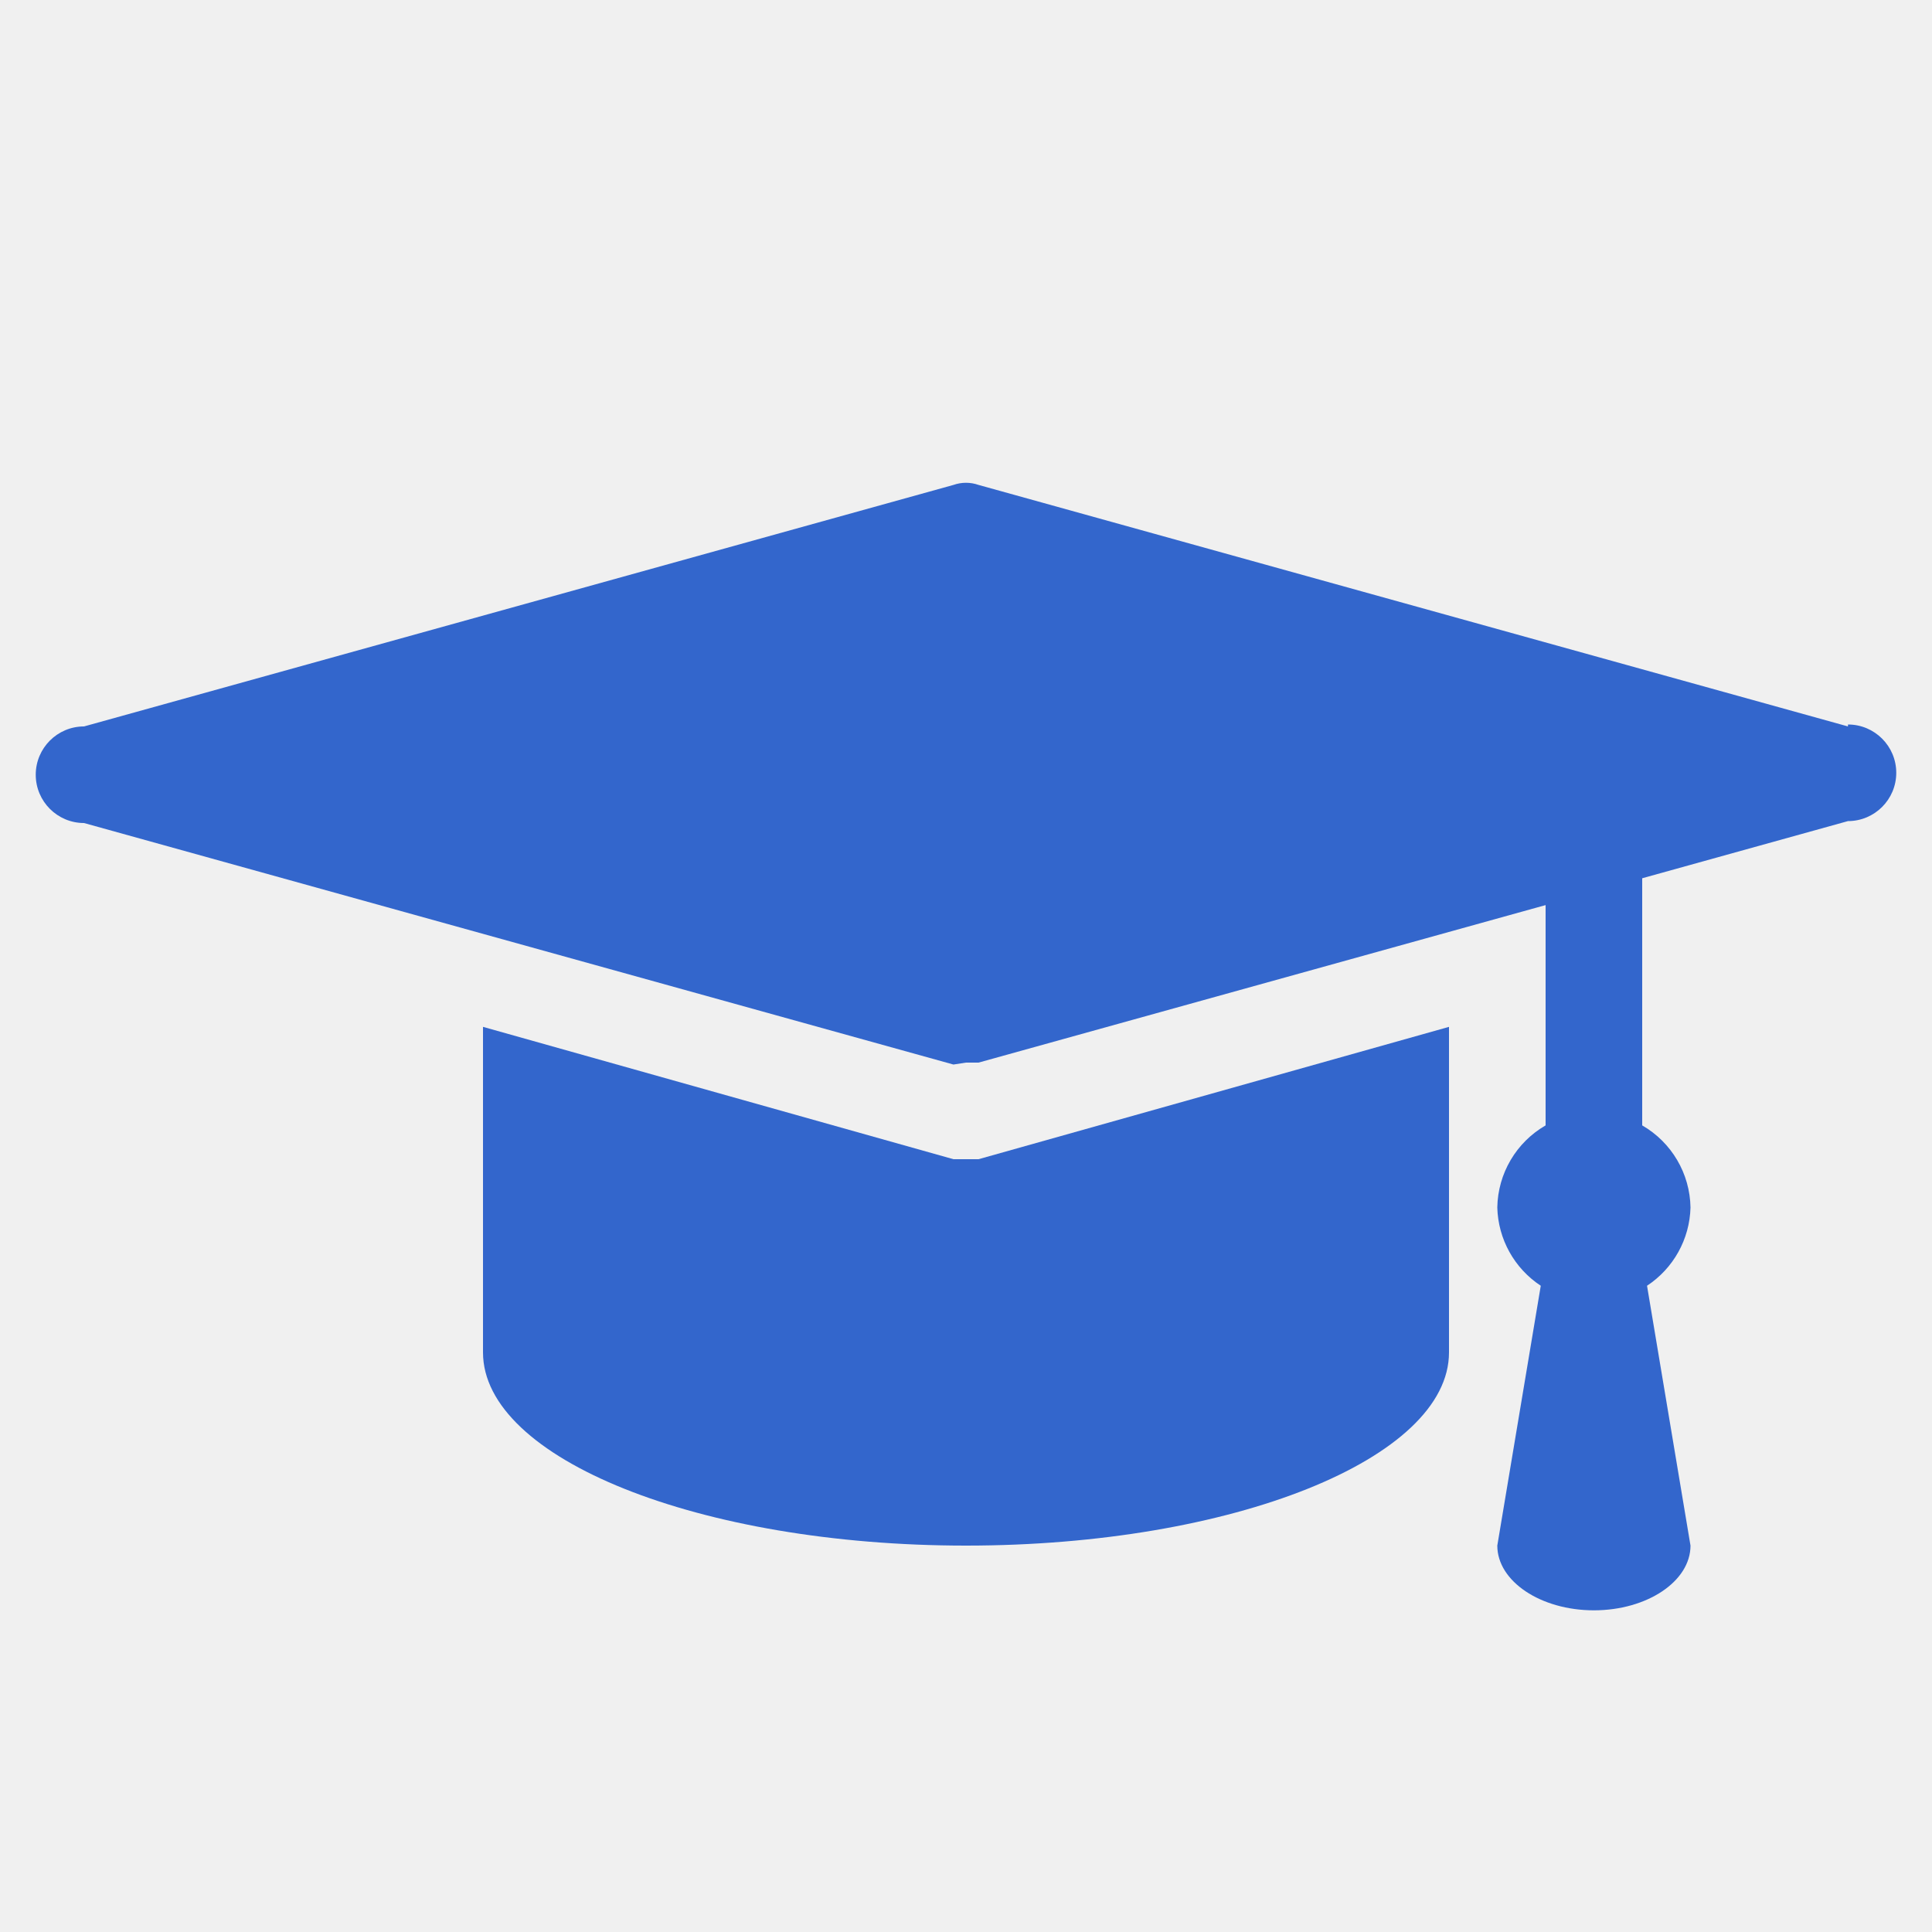
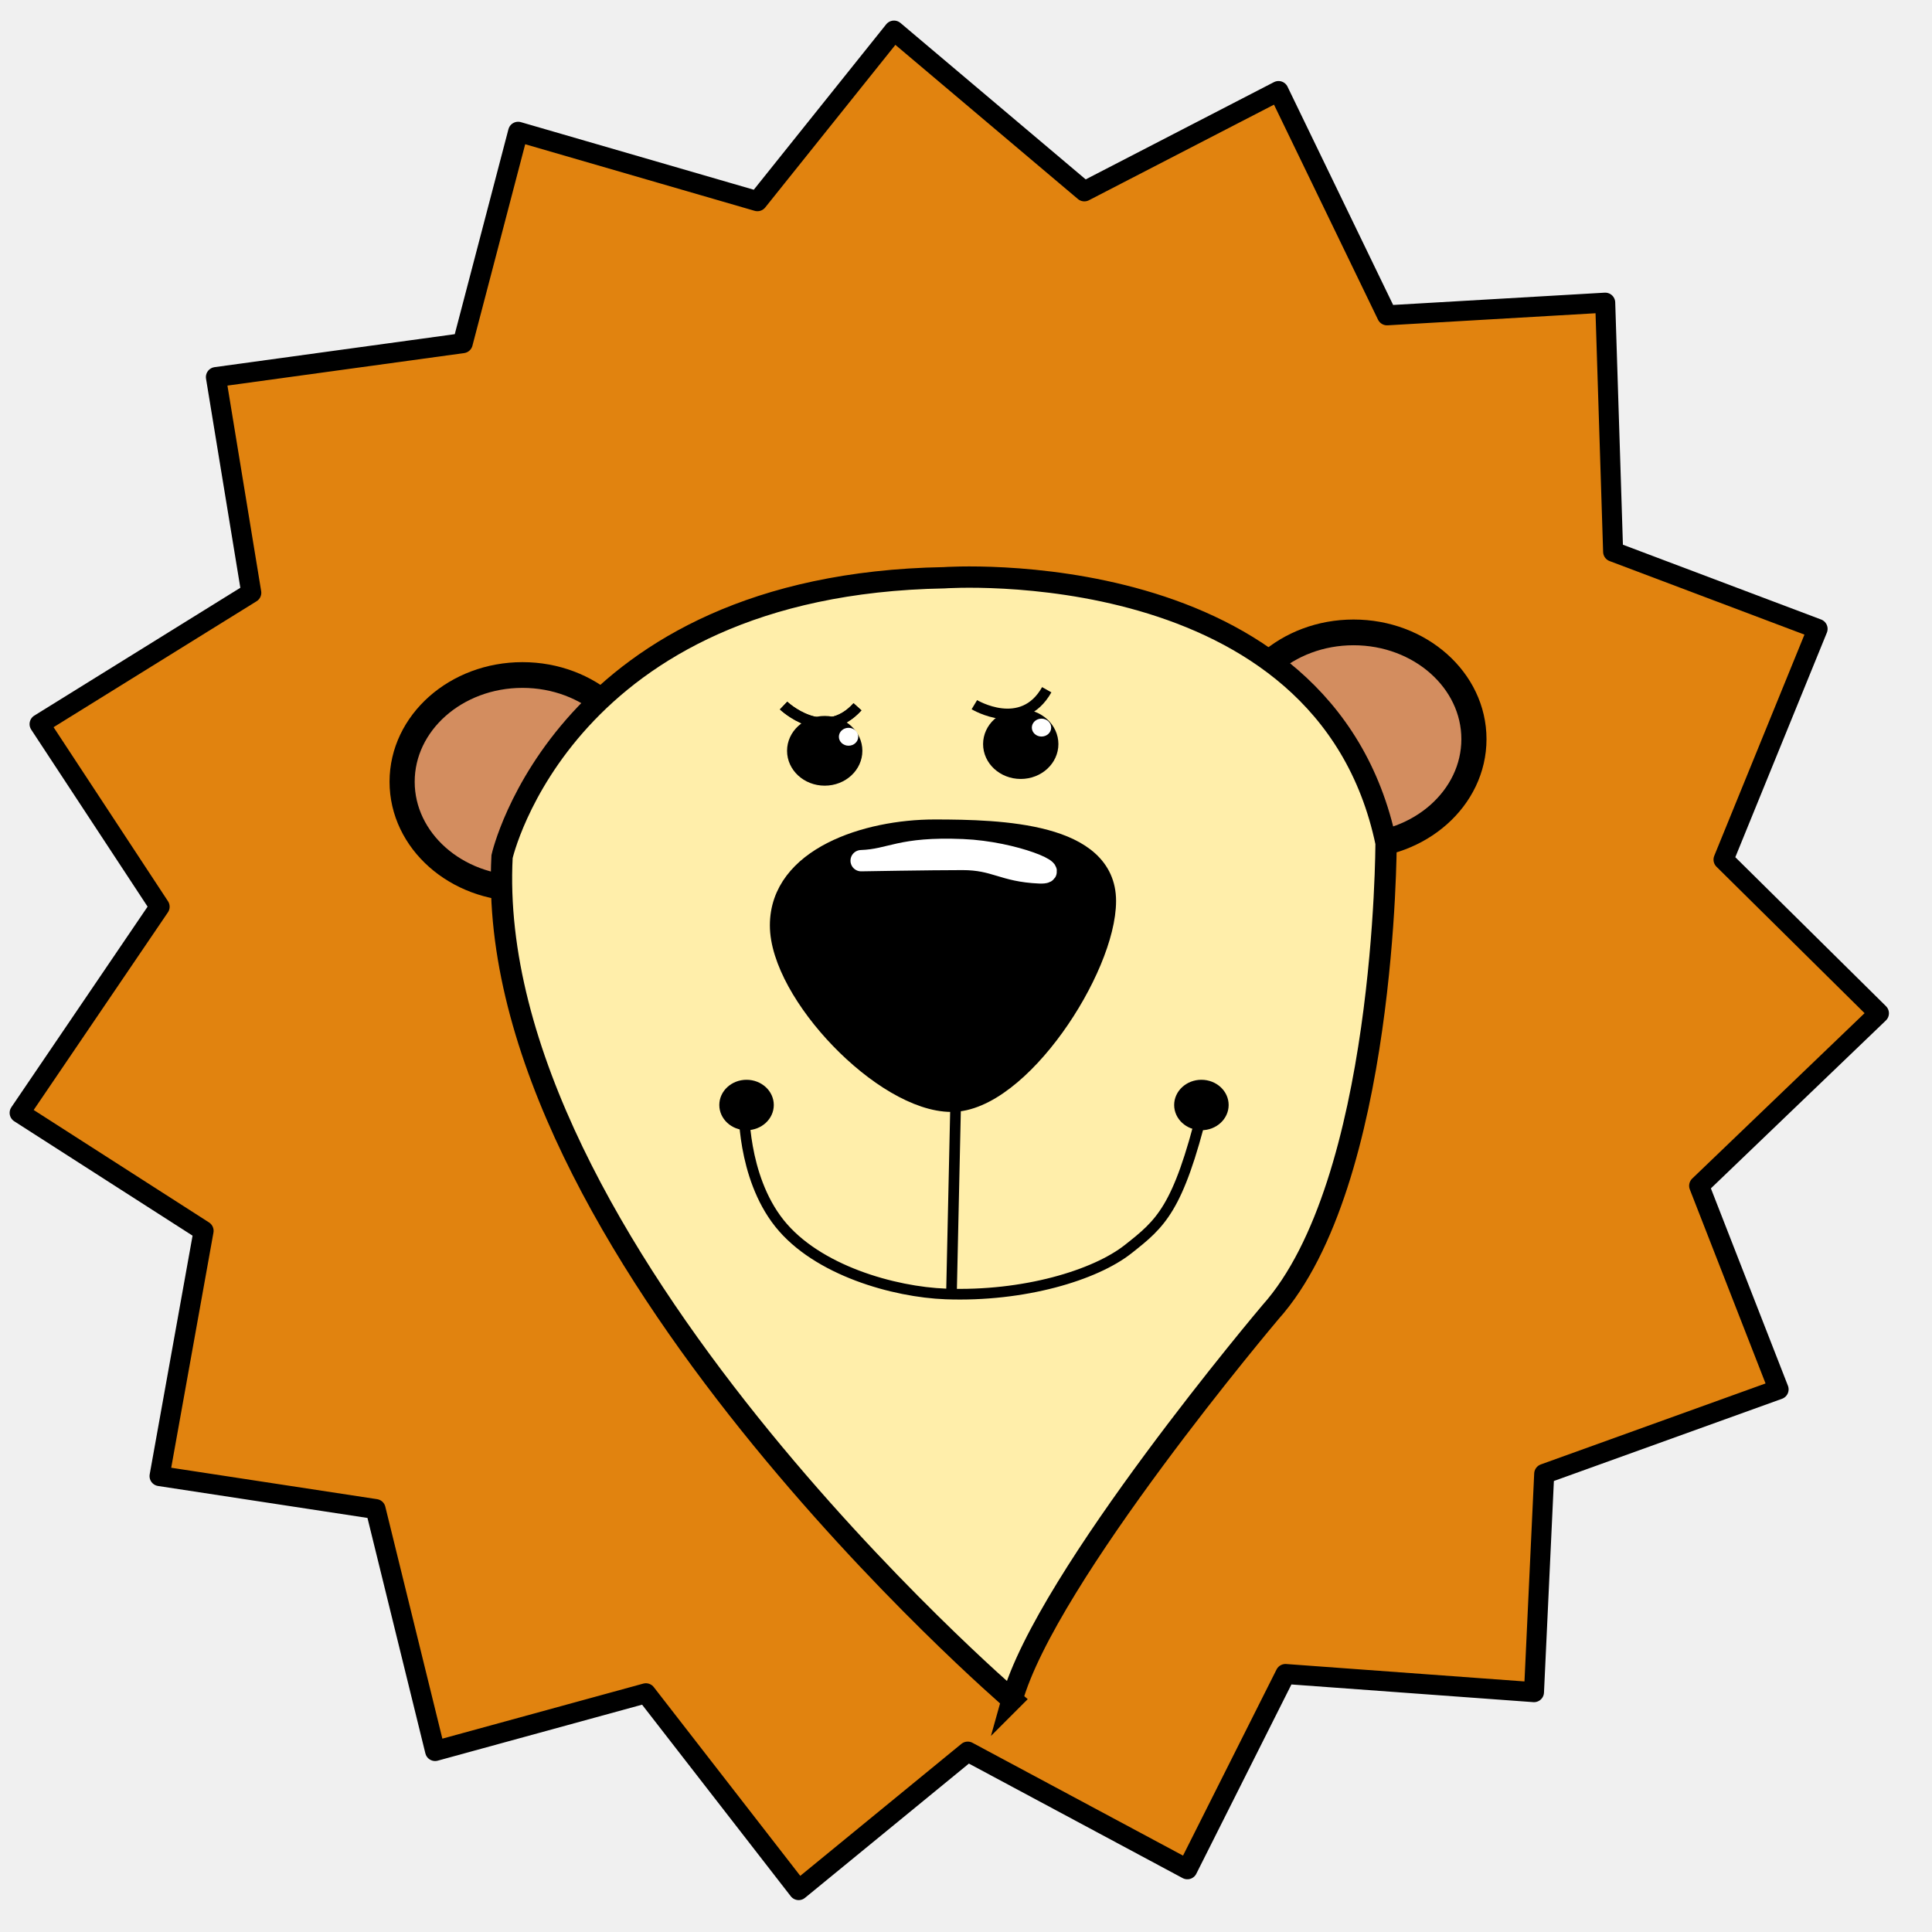
- <svg xmlns="http://www.w3.org/2000/svg" viewBox="2 2 20 20">
-   <path d="M12.13,14,12,14l-.13,0L7,12.63V16c0,1.1,2.24,2,5,2s5-.9,5-2V12.63Z" fill="#36c" />
-   <path d="M21.13,9.52l-9-2.5a.39.39,0,0,0-.26,0l-9,2.5a.5.5,0,0,0,0,1l9,2.5L12,13l.13,0,9-2.5a.5.5,0,0,0,0-1Z" fill="#36c" />
-   <path d="M19.5,14.5a1,1,0,0,0-.5-.85V10H18v3.65a1,1,0,0,0-.5.85,1,1,0,0,0,.45.81L17.5,18c0,.37.45.67,1,.67s1-.3,1-.67l-.45-2.69A1,1,0,0,0,19.5,14.5Z" fill="#36c" />
+ <svg xmlns="http://www.w3.org/2000/svg" width="370" height="370" id="svg2" version="1.1">
+   <defs id="defs4" />
+   <g id="layer1" transform="translate(-163,-303)">
+     <g id="g3850" transform="matrix(2.040641,0,0,2.040641,-559.9854,-217.991)">
+       <path transform="matrix(0.9378622,-0.04953818,0.04953818,0.9378622,10.19519,39.84269)" d="m 373.331,287.192 24.811,-2.081 6.64,-20.805 23.513,8.191 14.528,-16.306 18.148,17.046 19.905,-8.987 9.646,22.954 21.839,-0.114 -0.524,24.893 19.997,8.779 -10.604,22.528 14.698,16.153 -18.85,16.267 6.857,20.735 -23.837,7.194 -2.169,21.731 -24.702,-3.123 -10.821,18.97 -21.296,-12.9 -17.601,12.929 -14.208,-20.447 -21.338,4.652 -4.663,-24.458 -21.385,-4.429 5.688,-24.24 -17.735,-12.744 15.056,-19.831 -11.018,-18.856 21.82,-11.992 z" id="path2996" style="fill:#e1830f;fill-opacity:1;stroke:#000000;stroke-width:2;stroke-linecap:round;stroke-linejoin:round;stroke-miterlimit:4;stroke-opacity:1;stroke-dasharray:none" />
+       <path transform="matrix(1.179783,0,0,1.207442,-70.25224,-65.86891)" d="m 410.984,326.759 c 0,4.582 -4.286,8.296 -9.573,8.296 -5.287,0 -9.573,-3.714 -9.573,-8.296 0,-4.582 4.286,-8.296 9.573,-8.296 5.287,0 9.573,3.714 9.573,8.296 z" id="path3004" style="fill:#d38d5f;fill-opacity:1;stroke:#000000;stroke-width:2;stroke-linecap:round;stroke-linejoin:round;stroke-miterlimit:4;stroke-opacity:1;stroke-dasharray:none" />
+       <path style="fill:#d38d5f;fill-opacity:1;stroke:#000000;stroke-width:2;stroke-linecap:round;stroke-linejoin:round;stroke-miterlimit:4;stroke-opacity:1;stroke-dasharray:none" id="path3006" d="m 410.984,326.759 c 0,4.582 -4.286,8.296 -9.573,8.296 -5.287,0 -9.573,-3.714 -9.573,-8.296 0,-4.582 4.286,-8.296 9.573,-8.296 5.287,0 9.573,3.714 9.573,8.296 z" transform="matrix(1.179783,0,0,1.207442,7.74776,-69.86891)" />
+       <path id="path3002" d="m 449.274,414.827 c 0,0 -49.778,-42.758 -47.863,-79.133 0,0 5.744,-25.527 41.481,-26.165 0,0 35.738,-2.553 41.481,24.889 0,0 0,31.909 -10.849,44.034 0,0 -21.06,24.889 -24.251,36.376 z" style="fill:#ffeeaa;fill-opacity:1;stroke:#000000;stroke-width:2;stroke-linecap:butt;stroke-linejoin:miter;stroke-opacity:1" />
+       <path transform="matrix(1.212345,0,0,1.122539,-91.32015,-38.88144)" d="m 433.32,324.845 c 0,1.057 -0.857,1.915 -1.915,1.915 -1.057,0 -1.915,-0.857 -1.915,-1.915 0,-1.057 0.857,-1.915 1.915,-1.915 1.057,0 1.915,0.857 1.915,1.915 z" id="path3011" style="fill:#000000;fill-opacity:1;stroke:#000000;stroke-width:2;stroke-linecap:round;stroke-linejoin:round;stroke-miterlimit:4;stroke-opacity:1;stroke-dasharray:none" />
+       <path style="fill:#000000;fill-opacity:1;stroke:#000000;stroke-width:2;stroke-linecap:round;stroke-linejoin:round;stroke-miterlimit:4;stroke-opacity:1;stroke-dasharray:none" id="path3013" d="m 433.32,324.845 c 0,1.057 -0.857,1.915 -1.915,1.915 -1.057,0 -1.915,-0.857 -1.915,-1.915 0,-1.057 0.857,-1.915 1.915,-1.915 1.057,0 1.915,0.857 1.915,1.915 z" transform="matrix(1.212345,0,0,1.122539,-72.9231,-39.51187)" />
+       <path id="path3015" d="m 427.832,321.524 c 0,0 3.783,3.611 6.935,0.115" style="fill:none;stroke:#000000;stroke-width:1px;stroke-linecap:butt;stroke-linejoin:miter;stroke-opacity:1" />
+       <path style="fill:none;stroke:#000000;stroke-width:1px;stroke-linecap:butt;stroke-linejoin:miter;stroke-opacity:1" d="m 427.832,321.524 c 0,0 3.783,3.611 6.935,0.115" id="path3017" />
+       <path id="path3019" d="m 445.736,321.441 c 0,0 4.48,2.697 6.792,-1.403" style="fill:none;stroke:#000000;stroke-width:1px;stroke-linecap:butt;stroke-linejoin:miter;stroke-opacity:1" />
+       <path transform="matrix(0.311267,0,0,0.2882095,317.7552,229.9682)" d="m 433.32,324.845 c 0,1.057 -0.857,1.915 -1.915,1.915 -1.057,0 -1.915,-0.857 -1.915,-1.915 0,-1.057 0.857,-1.915 1.915,-1.915 1.057,0 1.915,0.857 1.915,1.915 z" id="path3021" style="fill:#ffffff;fill-opacity:1;stroke:#ffffff;stroke-width:2;stroke-linecap:round;stroke-linejoin:round;stroke-miterlimit:4;stroke-opacity:1;stroke-dasharray:none" />
+       <path style="fill:#ffffff;fill-opacity:1;stroke:#ffffff;stroke-width:2;stroke-linecap:round;stroke-linejoin:round;stroke-miterlimit:4;stroke-opacity:1;stroke-dasharray:none" id="path3023" d="m 433.32,324.845 c 0,1.057 -0.857,1.915 -1.915,1.915 -1.057,0 -1.915,-0.857 -1.915,-1.915 0,-1.057 0.857,-1.915 1.915,-1.915 1.057,0 1.915,0.857 1.915,1.915 z" transform="matrix(0.311267,0,0,0.2882095,299.6465,230.8279)" />
+       <path style="fill:#000000;fill-opacity:1;stroke:#000000;stroke-width:2;stroke-linecap:round;stroke-linejoin:round;stroke-miterlimit:4;stroke-opacity:1;stroke-dasharray:none" id="path3025" d="m 433.32,324.845 c 0,1.057 -0.857,1.915 -1.915,1.915 -1.057,0 -1.915,-0.857 -1.915,-1.915 0,-1.057 0.857,-1.915 1.915,-1.915 1.057,0 1.915,0.857 1.915,1.915 z" transform="matrix(0.8770601,0,0,0.8120909,45.98755,95.20676)" />
+       <path transform="matrix(0.8770601,0,0,0.8120909,88.67529,95.20676)" d="m 433.32,324.845 c 0,1.057 -0.857,1.915 -1.915,1.915 -1.057,0 -1.915,-0.857 -1.915,-1.915 0,-1.057 0.857,-1.915 1.915,-1.915 1.057,0 1.915,0.857 1.915,1.915 z" id="path3027" style="fill:#000000;fill-opacity:1;stroke:#000000;stroke-width:2;stroke-linecap:round;stroke-linejoin:round;stroke-miterlimit:4;stroke-opacity:1;stroke-dasharray:none" />
+       <path id="path3029" d="m 424.106,359.12 c 0,0 -0.2,6.542 3.329,10.984 3.529,4.442 10.787,6.46 15.613,6.639 7.322,0.272 14.02,-1.755 17.125,-4.209 3.049,-2.409 4.682,-3.729 7.031,-13.185" style="fill:none;stroke:#000000;stroke-width:1px;stroke-linecap:butt;stroke-linejoin:miter;stroke-opacity:1" />
+       <path id="path3031" d="m 443.592,376.543 0.459,-20.861" style="fill:none;stroke:#000000;stroke-width:1px;stroke-linecap:butt;stroke-linejoin:miter;stroke-opacity:1" />
+       <path id="path3033" d="m 458.035,339.863 c 0,6.33 -8.112,18.798 -14.443,18.798 -6.33,0 -16.047,-10.175 -16.047,-16.506 0,-6.33 8.112,-8.941 14.443,-8.941 6.33,0 16.047,0.318 16.047,6.648 z" style="fill:#000000;fill-opacity:1;stroke:#000000;stroke-width:2;stroke-linecap:round;stroke-linejoin:round;stroke-miterlimit:4;stroke-opacity:1" />
+       <path id="path3036" d="m 451.845,337.227 c 2.382,0.102 -2.317,-1.975 -7.221,-2.178 -5.923,-0.245 -6.642,0.93 -9.514,1.032 0,0 6.412,-0.115 9.514,-0.115 3.102,0 3.789,1.114 7.221,1.261 z" style="fill:#ffffff;fill-opacity:1;stroke:#ffffff;stroke-width:2;stroke-linecap:round;stroke-linejoin:round;stroke-miterlimit:4;stroke-opacity:1" />
+     </g>
+     <g style="font-size:160.317px;font-style:normal;font-weight:normal;line-height:125%;letter-spacing:0px;word-spacing:0px;fill:#000000;fill-opacity:1;stroke:none;font-family:Sans" id="text3829" />
+   </g>
</svg>
